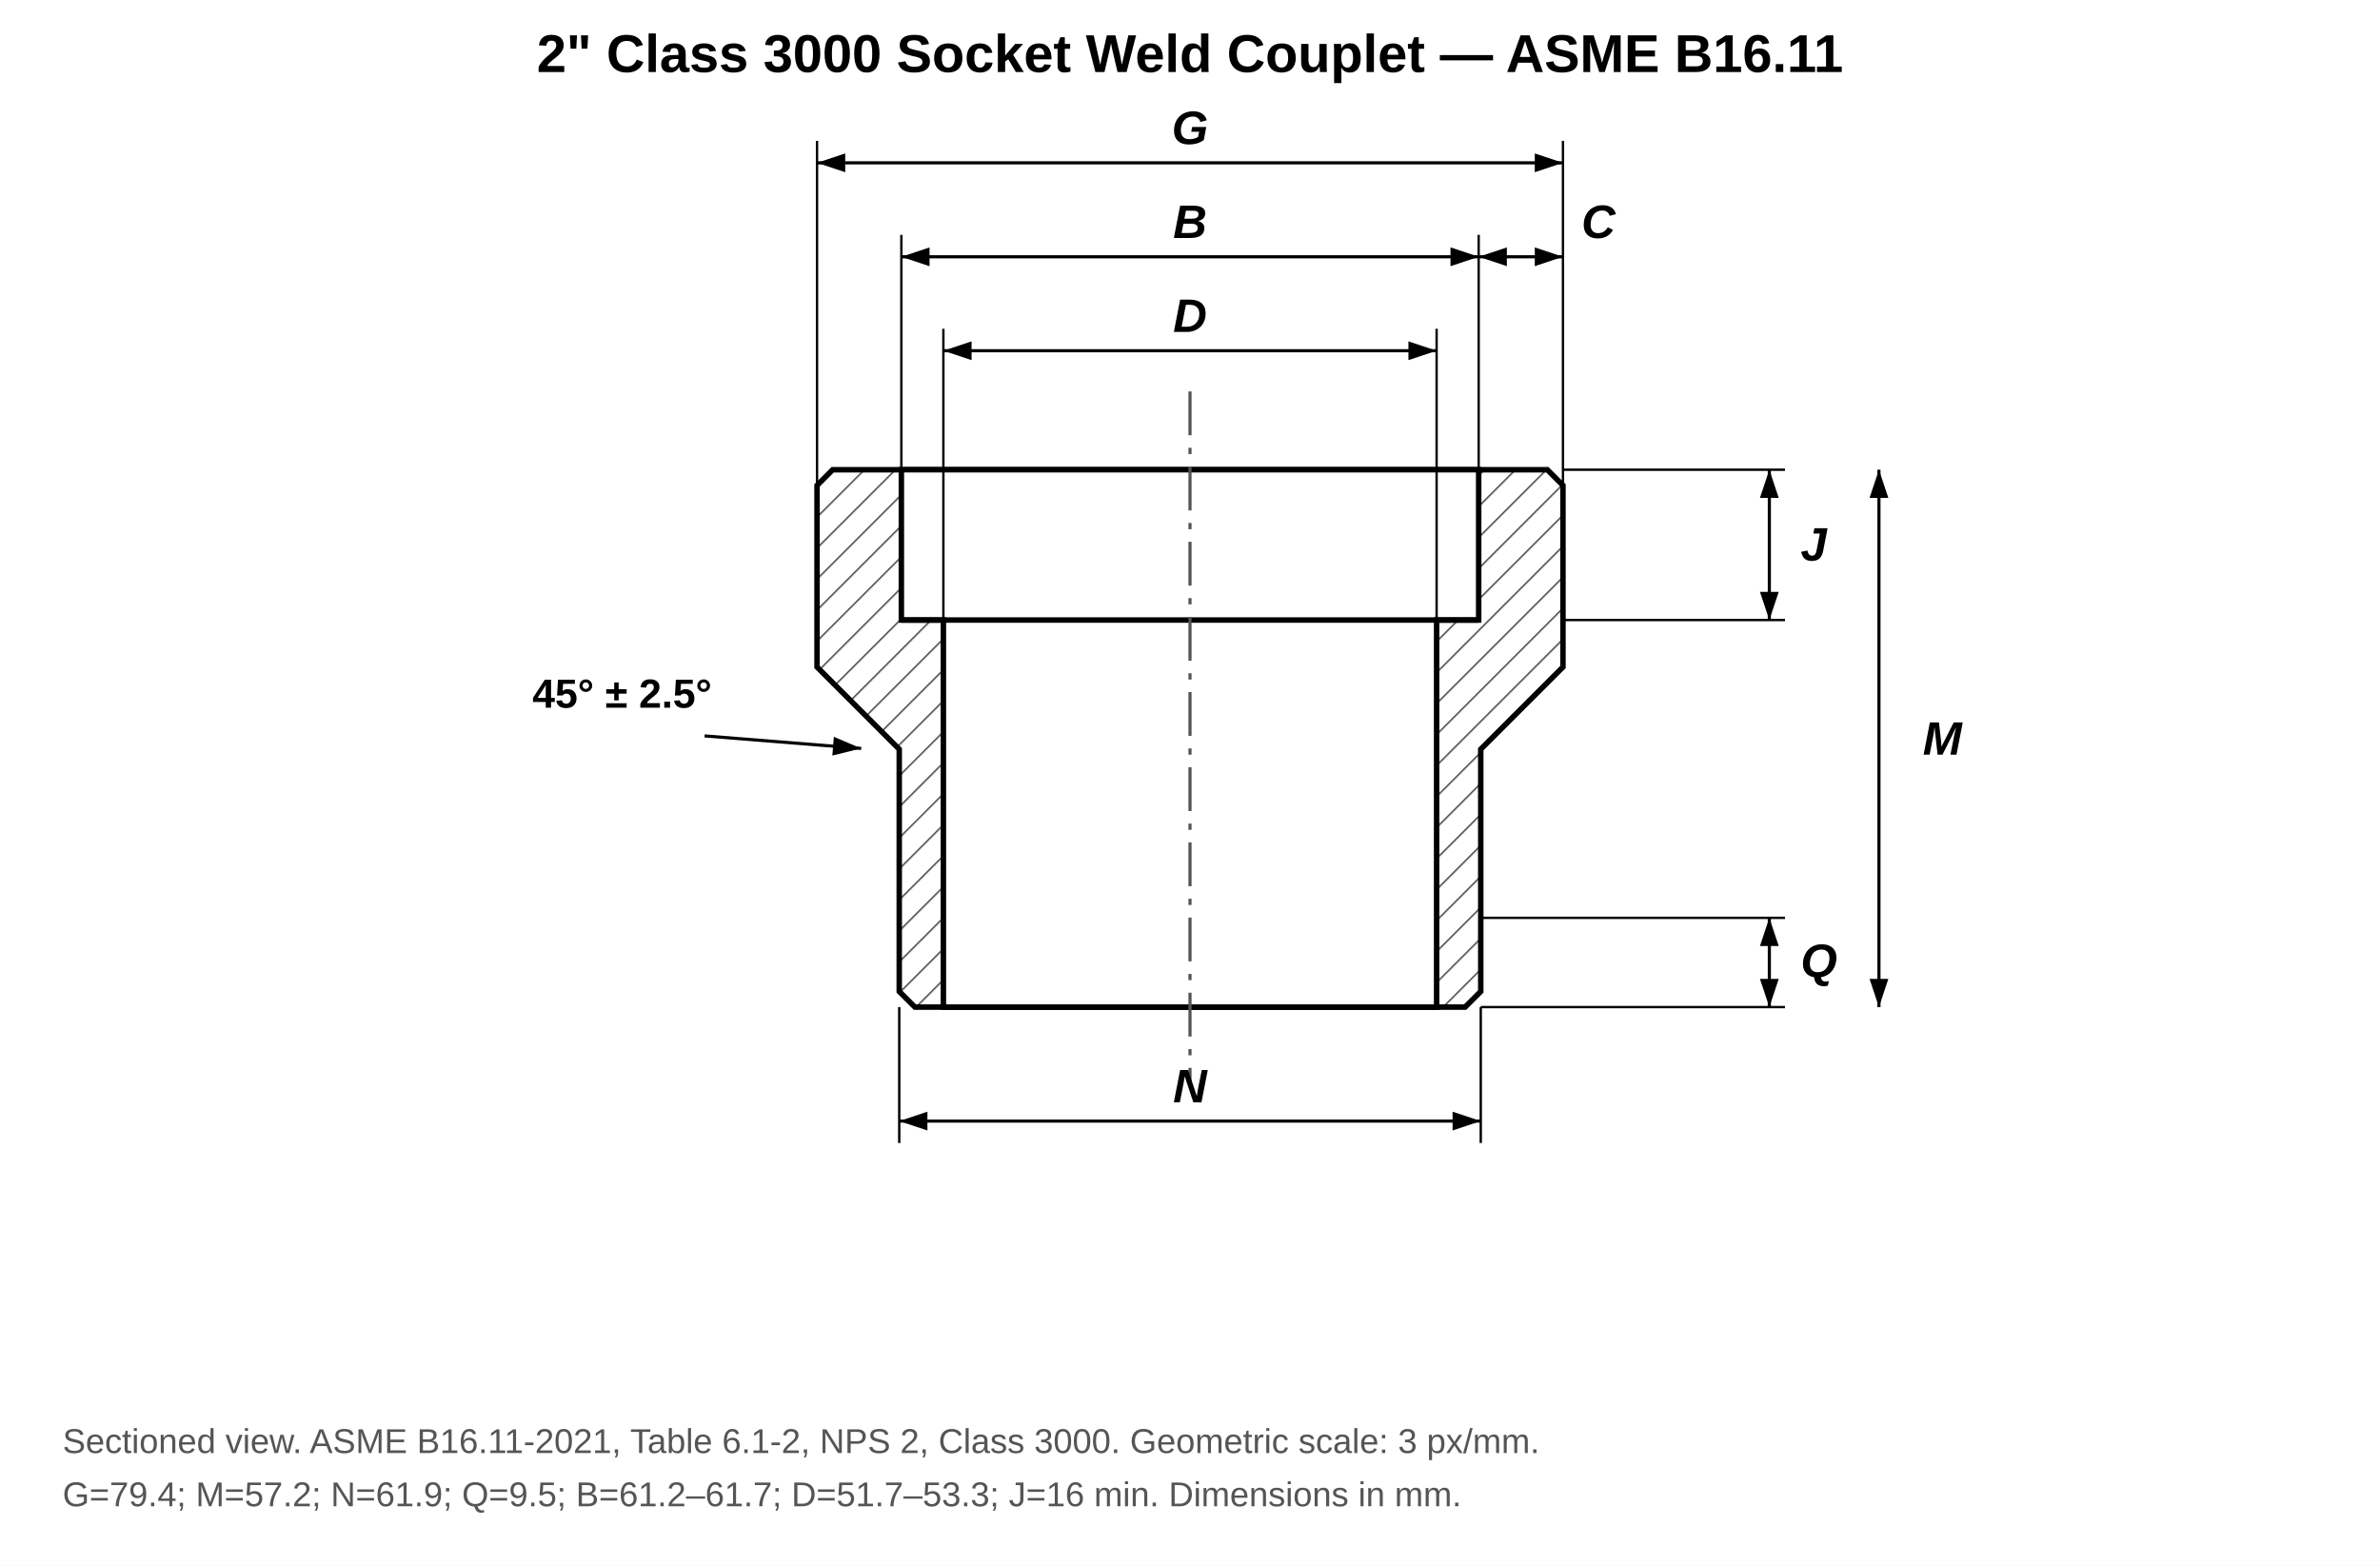
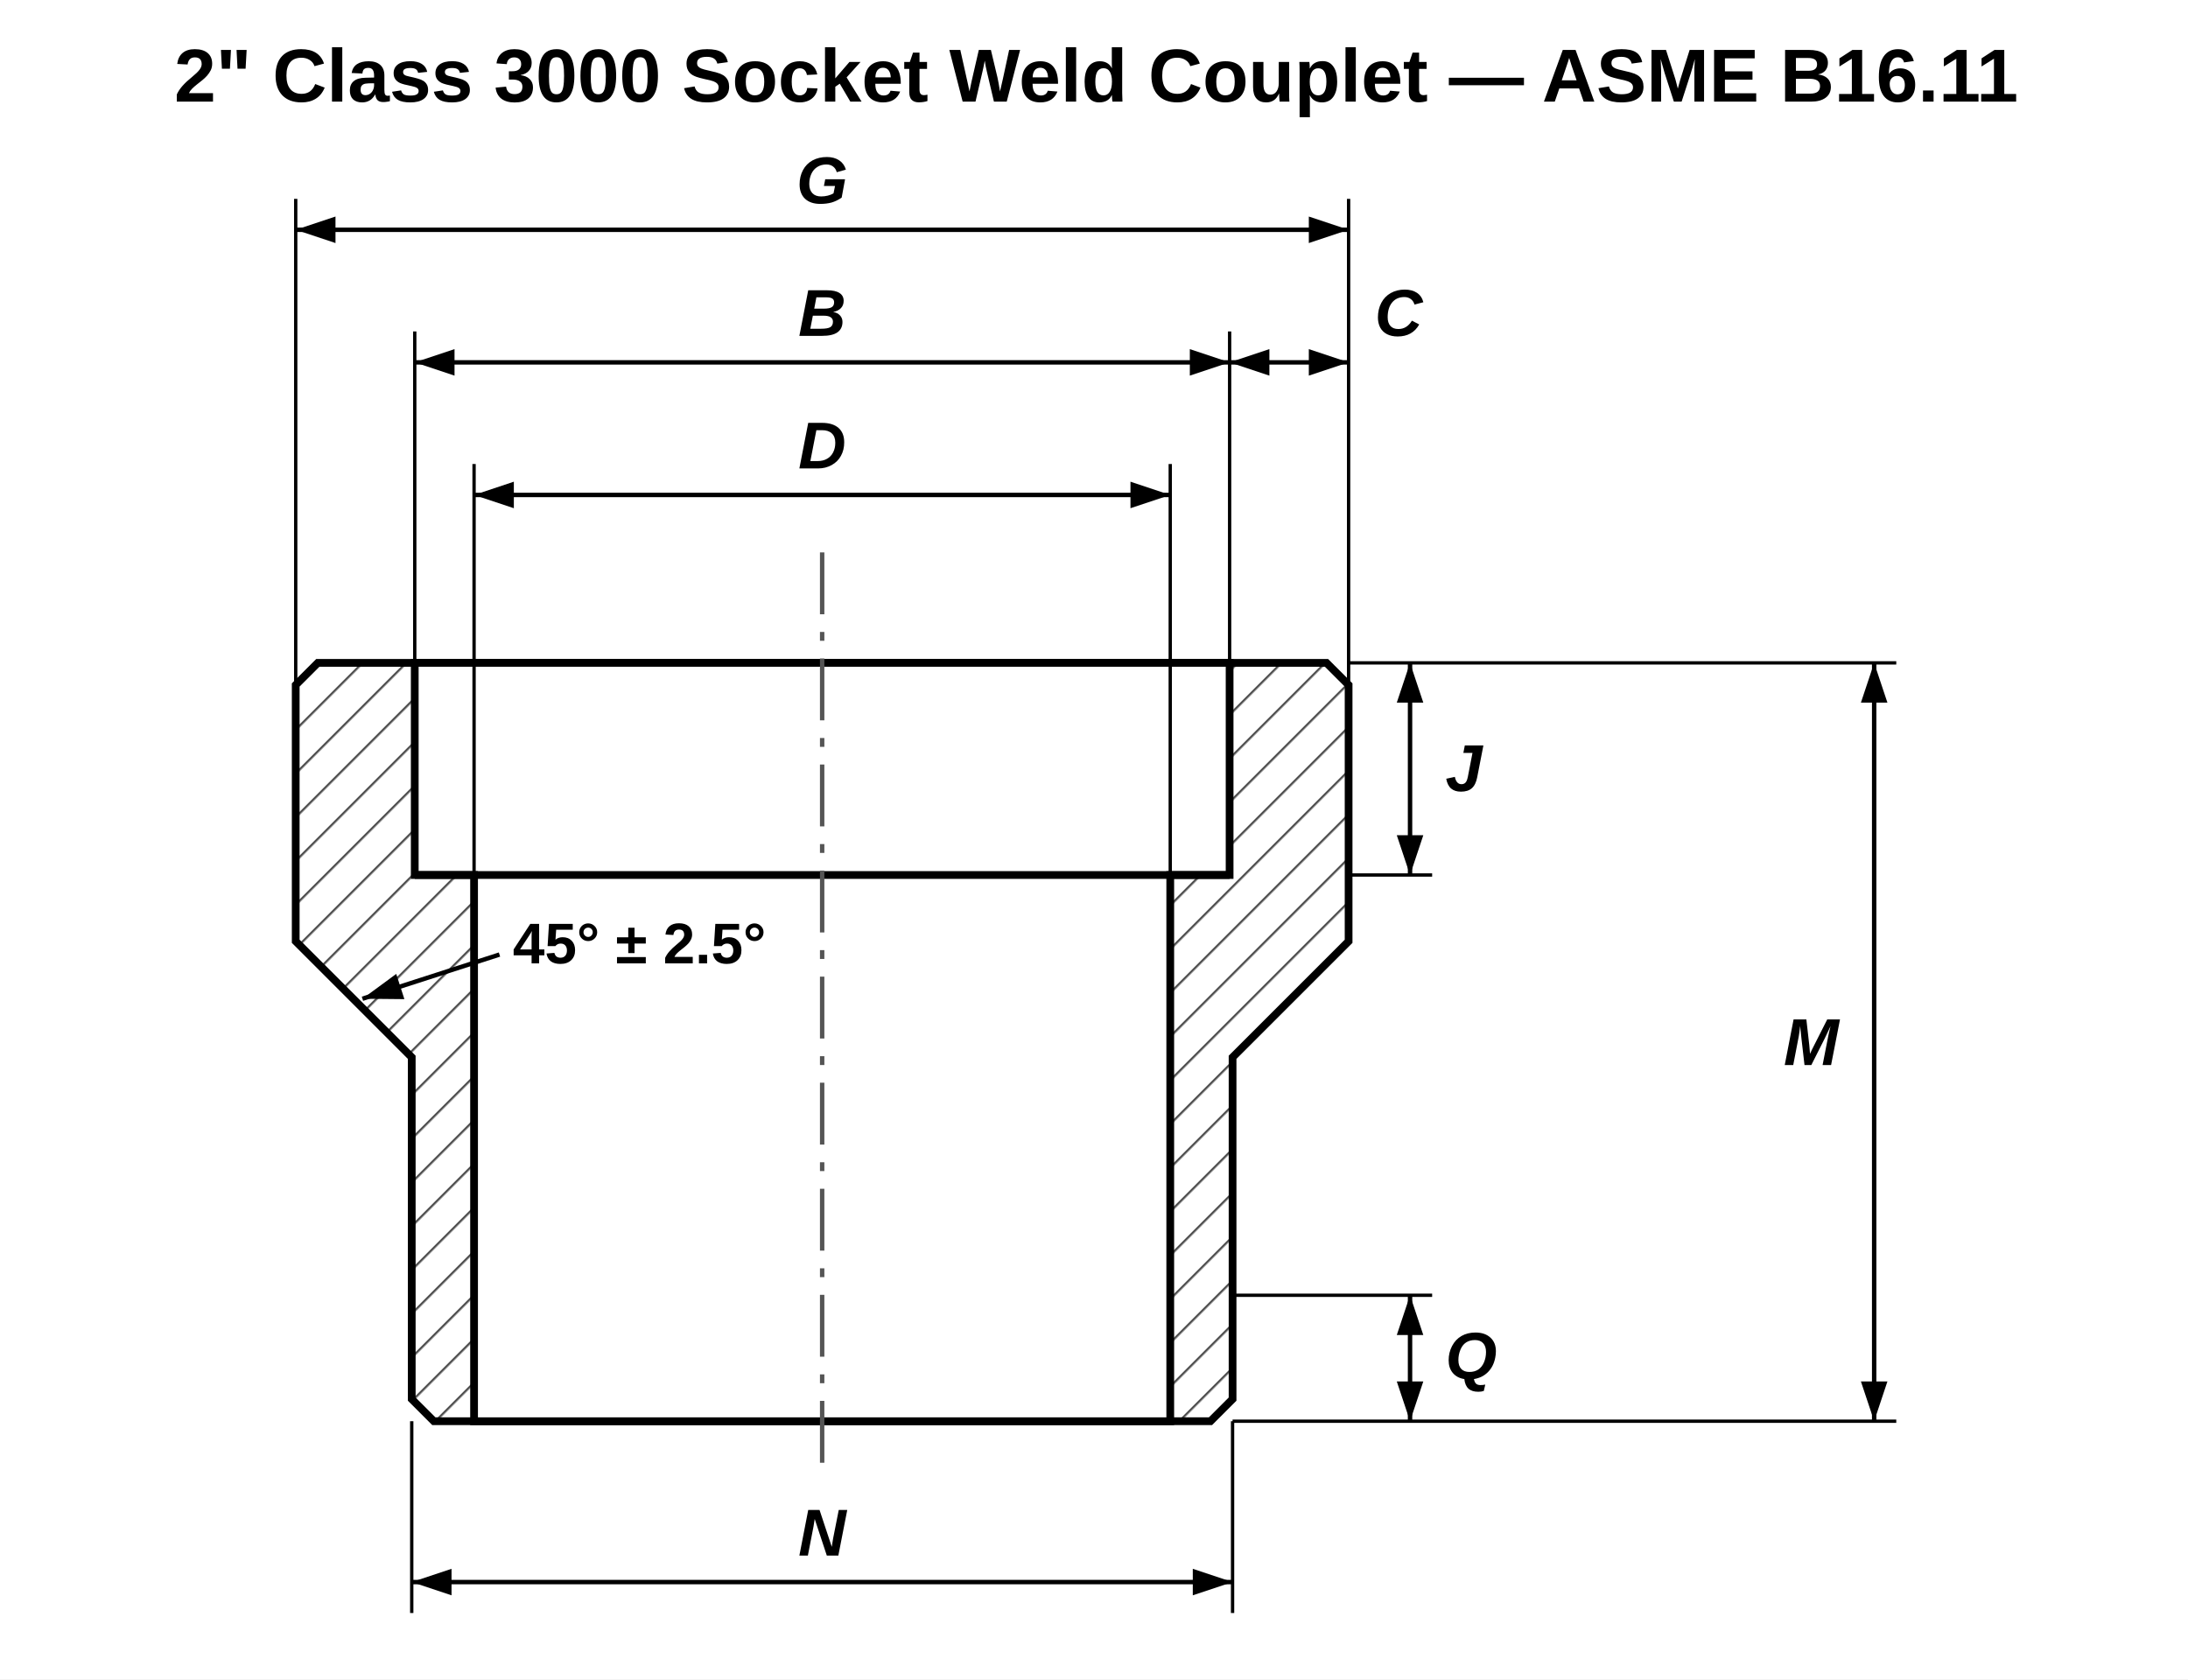
- <svg xmlns="http://www.w3.org/2000/svg" width="760" height="500" viewBox="0 0 760 500" font-family="Arial, sans-serif">
-   <rect width="760" height="500" fill="white" />
+ <svg xmlns="http://www.w3.org/2000/svg" width="495" height="380" viewBox="194 0 495 380" font-family="Arial, sans-serif">
+   <rect x="194" y="0" width="495" height="380" fill="white" />
  <defs>
    <pattern id="hatch" patternUnits="userSpaceOnUse" width="7" height="7" patternTransform="rotate(45)">
      <rect width="7" height="7" fill="white" />
      <line x1="0" y1="0" x2="0" y2="7" stroke="#555" stroke-width="1" />
    </pattern>
    <marker id="arrowStart" markerWidth="10" markerHeight="10" refX="0" refY="3" orient="auto" markerUnits="userSpaceOnUse">
      <path d="M9,0 L9,6 L0,3 z" fill="black" />
    </marker>
    <marker id="arrowEnd" markerWidth="10" markerHeight="10" refX="9" refY="3" orient="auto" markerUnits="userSpaceOnUse">
      <path d="M0,0 L0,6 L9,3 z" fill="black" />
    </marker>
  </defs>
-   <text x="380" y="23" text-anchor="middle" font-size="17" font-weight="bold">2" Class 3000 Socket Weld Couplet — ASME B16.11</text>
+   <text x="442" y="23" text-anchor="middle" font-size="17" font-weight="bold">2" Class 3000 Socket Weld Couplet — ASME B16.11</text>
  <path d="M 265.90,150            L 494.10,150            L 499.10,155            L 499.10,213            L 472.85,239.25            L 472.85,316.60            L 467.85,321.60            L 292.15,321.60            L 287.15,316.60            L 287.15,239.25            L 260.90,213            L 260.90,155            Z" fill="url(#hatch)" stroke="black" stroke-width="1.75" />
  <path d="M 287.83,150            L 472.18,150            L 472.18,198            L 458.75,198            L 458.75,321.60            L 301.25,321.60            L 301.25,198            L 287.83,198            Z" fill="white" stroke="black" stroke-width="1.75" />
  <line x1="287.83" y1="198" x2="472.18" y2="198" stroke="black" stroke-width="1.75" />
-   <line x1="380" y1="125" x2="380" y2="347" stroke="#555" stroke-width="1" stroke-dasharray="14,4,2,4" />
+   <line x1="380" y1="125" x2="380" y2="333" stroke="#555" stroke-width="1" stroke-dasharray="14,4,2,4" />
  <g fill="none" stroke="black">
    <line x1="260.90" y1="155" x2="260.90" y2="45" stroke-width="0.75" />
    <line x1="499.10" y1="155" x2="499.10" y2="45" stroke-width="0.75" />
    <line x1="287.83" y1="150" x2="287.83" y2="75" stroke-width="0.75" />
    <line x1="472.18" y1="150" x2="472.18" y2="75" stroke-width="0.75" />
    <line x1="301.25" y1="198" x2="301.25" y2="105" stroke-width="0.75" />
    <line x1="458.75" y1="198" x2="458.75" y2="105" stroke-width="0.75" />
    <line x1="260.90" y1="52" x2="499.10" y2="52" stroke-width="1" marker-start="url(#arrowStart)" marker-end="url(#arrowEnd)" />
    <line x1="287.83" y1="82" x2="472.18" y2="82" stroke-width="1" marker-start="url(#arrowStart)" marker-end="url(#arrowEnd)" />
    <line x1="301.25" y1="112" x2="458.75" y2="112" stroke-width="1" marker-start="url(#arrowStart)" marker-end="url(#arrowEnd)" />
    <line x1="472.18" y1="82" x2="499.10" y2="82" stroke-width="1" marker-start="url(#arrowStart)" marker-end="url(#arrowEnd)" />
  </g>
  <g font-size="15" font-style="italic" font-weight="bold">
    <text x="380" y="46" text-anchor="middle">G</text>
    <text x="380" y="76" text-anchor="middle">B</text>
    <text x="380" y="106" text-anchor="middle">D</text>
    <text x="505" y="76" text-anchor="start">C</text>
  </g>
  <g fill="none" stroke="black">
-     <line x1="499.10" y1="150" x2="570" y2="150" stroke-width="0.75" />
-     <line x1="499.10" y1="198" x2="570" y2="198" stroke-width="0.75" />
-     <line x1="472.85" y1="293.10" x2="570" y2="293.10" stroke-width="0.75" />
-     <line x1="472.85" y1="321.60" x2="570" y2="321.60" stroke-width="0.75" />
-     <line x1="565" y1="150" x2="565" y2="198" stroke-width="1" marker-start="url(#arrowStart)" marker-end="url(#arrowEnd)" />
-     <line x1="600" y1="150" x2="600" y2="321.60" stroke-width="1" marker-start="url(#arrowStart)" marker-end="url(#arrowEnd)" />
-     <line x1="565" y1="293.10" x2="565" y2="321.60" stroke-width="1" marker-start="url(#arrowStart)" marker-end="url(#arrowEnd)" />
+     <line x1="499.10" y1="150" x2="623" y2="150" stroke-width="0.75" />
+     <line x1="499.10" y1="198" x2="518" y2="198" stroke-width="0.75" />
+     <line x1="472.85" y1="293.10" x2="518" y2="293.10" stroke-width="0.75" />
+     <line x1="472.85" y1="321.60" x2="623" y2="321.60" stroke-width="0.75" />
+     <line x1="513" y1="150" x2="513" y2="198" stroke-width="1" marker-start="url(#arrowStart)" marker-end="url(#arrowEnd)" />
+     <line x1="618" y1="150" x2="618" y2="321.60" stroke-width="1" marker-start="url(#arrowStart)" marker-end="url(#arrowEnd)" />
+     <line x1="513" y1="293.10" x2="513" y2="321.60" stroke-width="1" marker-start="url(#arrowStart)" marker-end="url(#arrowEnd)" />
  </g>
  <g font-size="15" font-style="italic" font-weight="bold">
-     <text x="575" y="179">J</text>
-     <text x="614" y="241">M</text>
-     <text x="575" y="312">Q</text>
+     <text x="521" y="179">J</text>
+     <text x="610" y="241" text-anchor="end">M</text>
+     <text x="521" y="312">Q</text>
  </g>
  <g fill="none" stroke="black">
    <line x1="287.15" y1="321.60" x2="287.15" y2="365" stroke-width="0.75" />
    <line x1="472.85" y1="321.60" x2="472.85" y2="365" stroke-width="0.75" />
    <line x1="287.15" y1="358" x2="472.85" y2="358" stroke-width="1" marker-start="url(#arrowStart)" marker-end="url(#arrowEnd)" />
  </g>
  <text x="380" y="352" text-anchor="middle" font-size="15" font-style="italic" font-weight="bold">N</text>
-   <path d="M 225,235 L 275,239" fill="none" stroke="black" stroke-width="1" marker-end="url(#arrowEnd)" />
-   <text x="170" y="226" font-size="13" font-weight="bold">45° ± 2.5°</text>
-   <g font-size="11" fill="#555">
-     <text x="20" y="464">Sectioned view. ASME B16.11-2021, Table 6.1-2, NPS 2, Class 3000. Geometric scale: 3 px/mm.</text>
-     <text x="20" y="481">G=79.4; M=57.2; N=61.9; Q=9.5; B=61.2–61.7; D=51.7–53.3; J=16 min. Dimensions in mm.</text>
-   </g>
+   <path d="M 307,216 L 276,226" fill="none" stroke="black" stroke-width="1" marker-end="url(#arrowEnd)" />
+   <text x="310" y="218" stroke="white" stroke-width="4" paint-order="stroke" font-size="13" font-weight="bold">45° ± 2.5°</text>
</svg>
